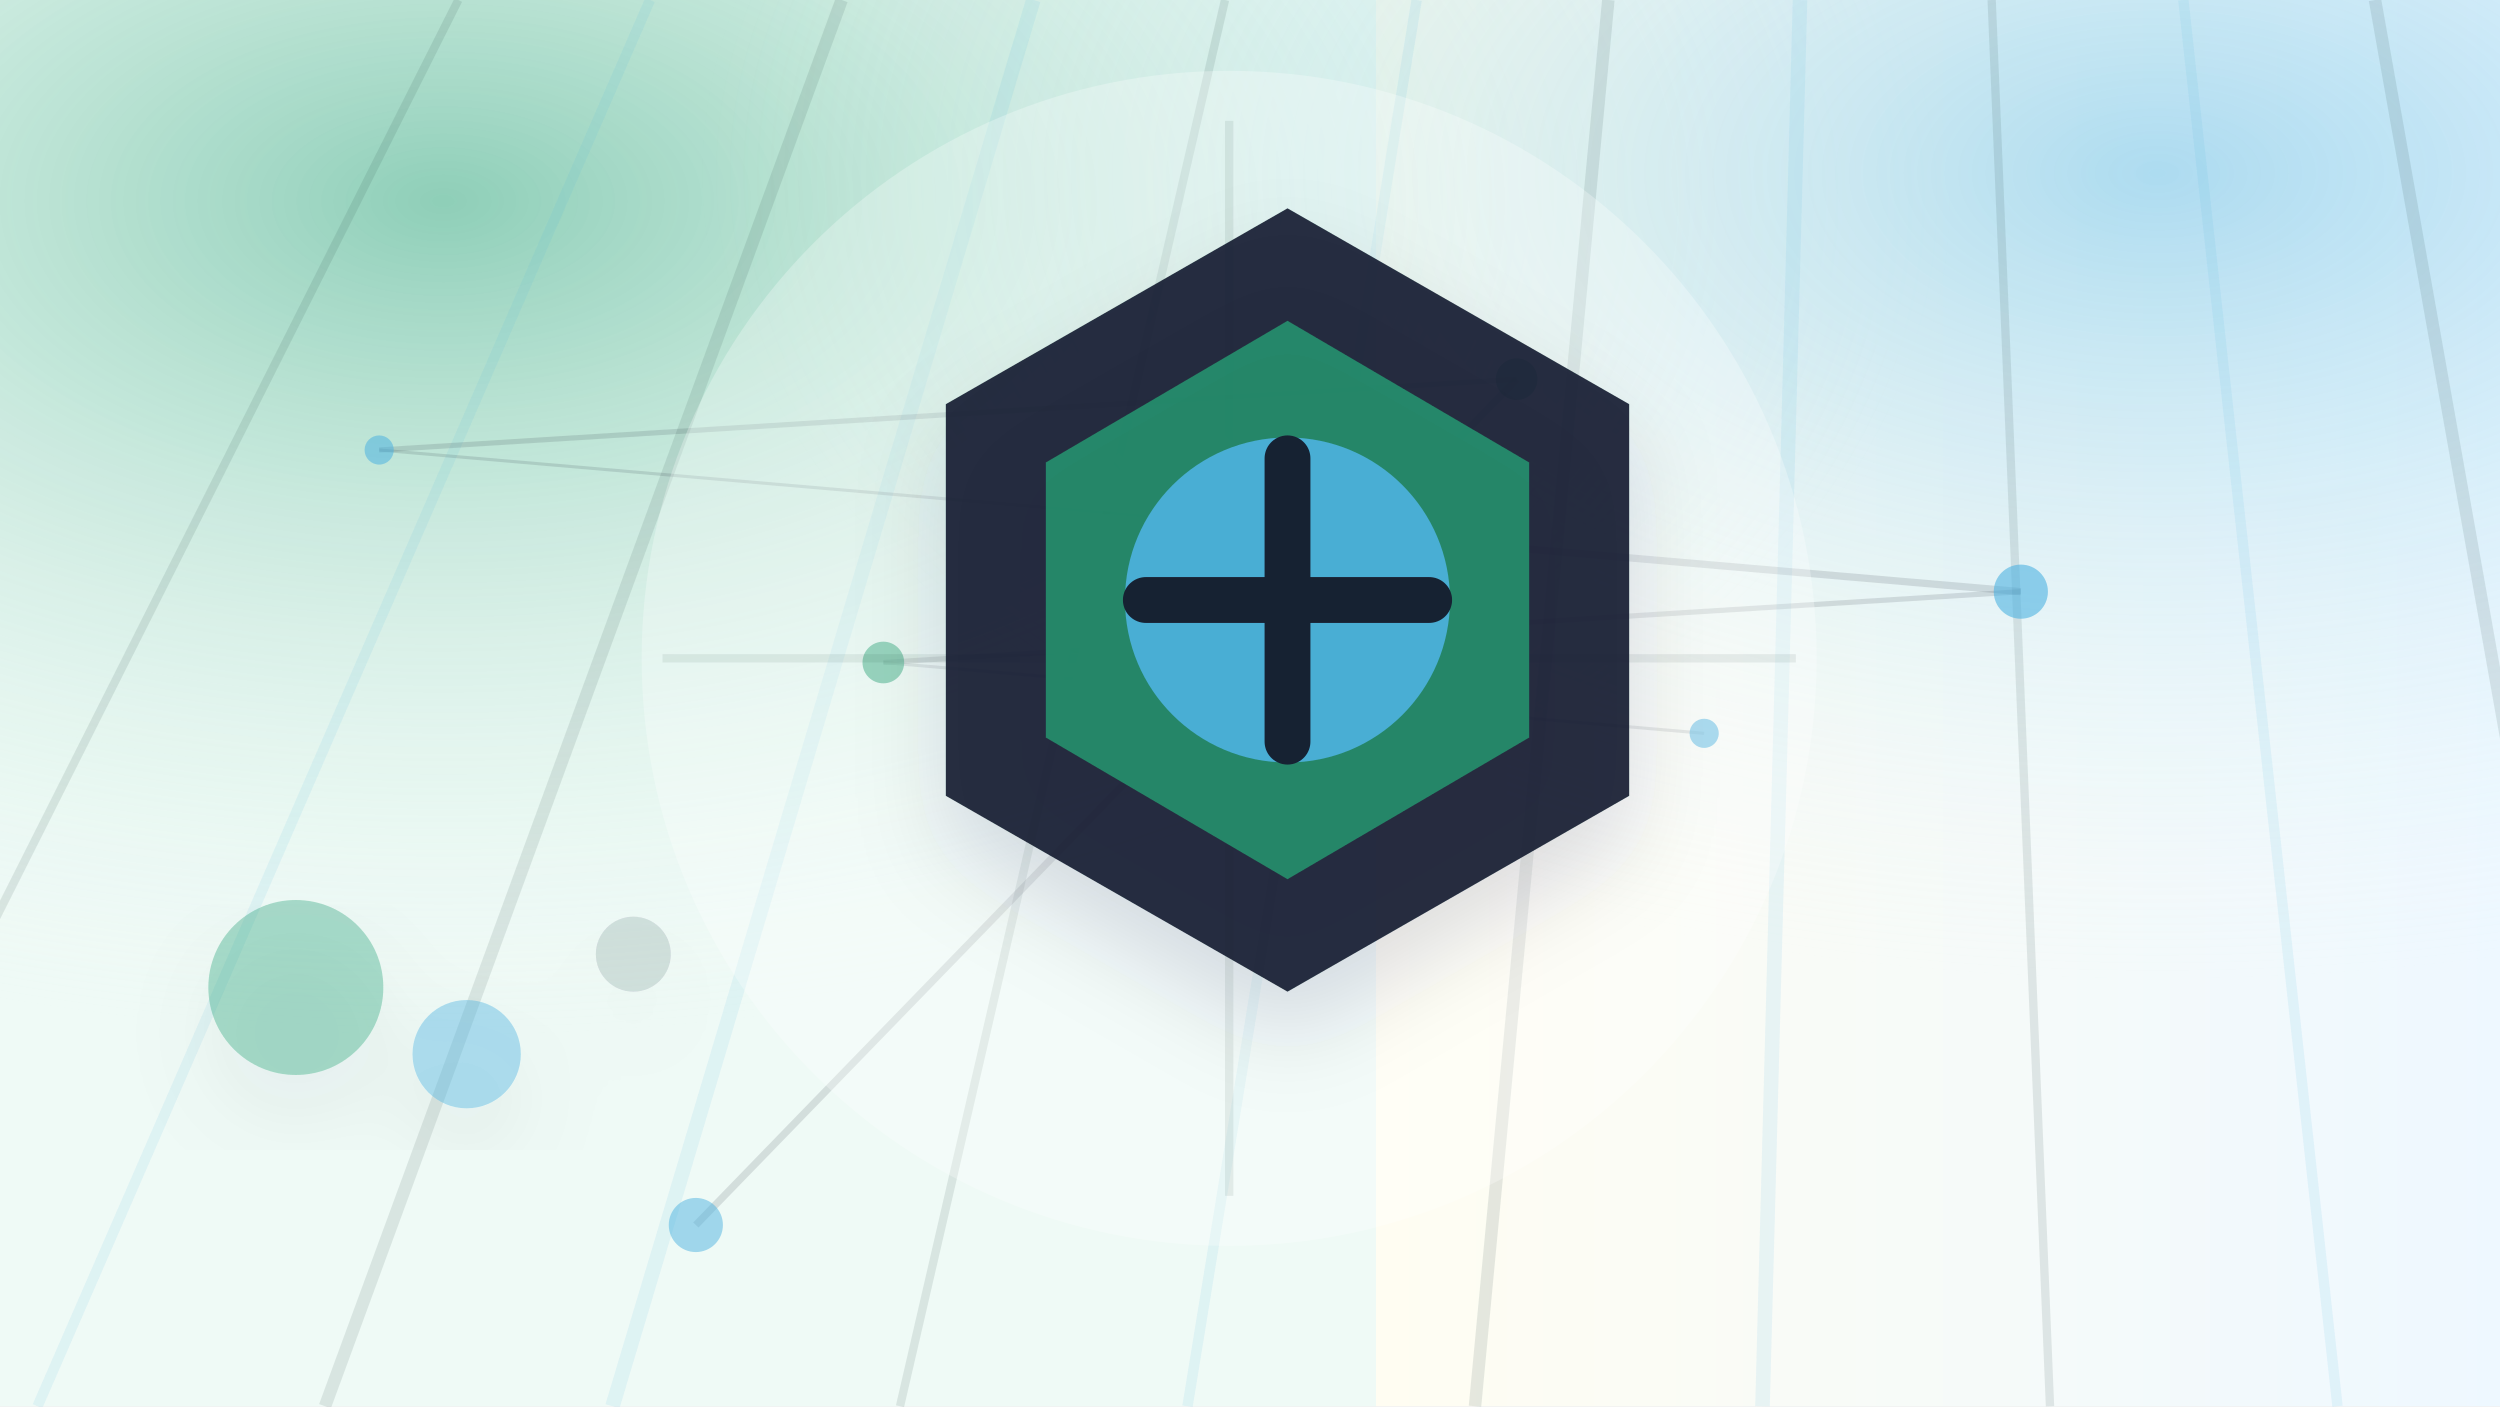
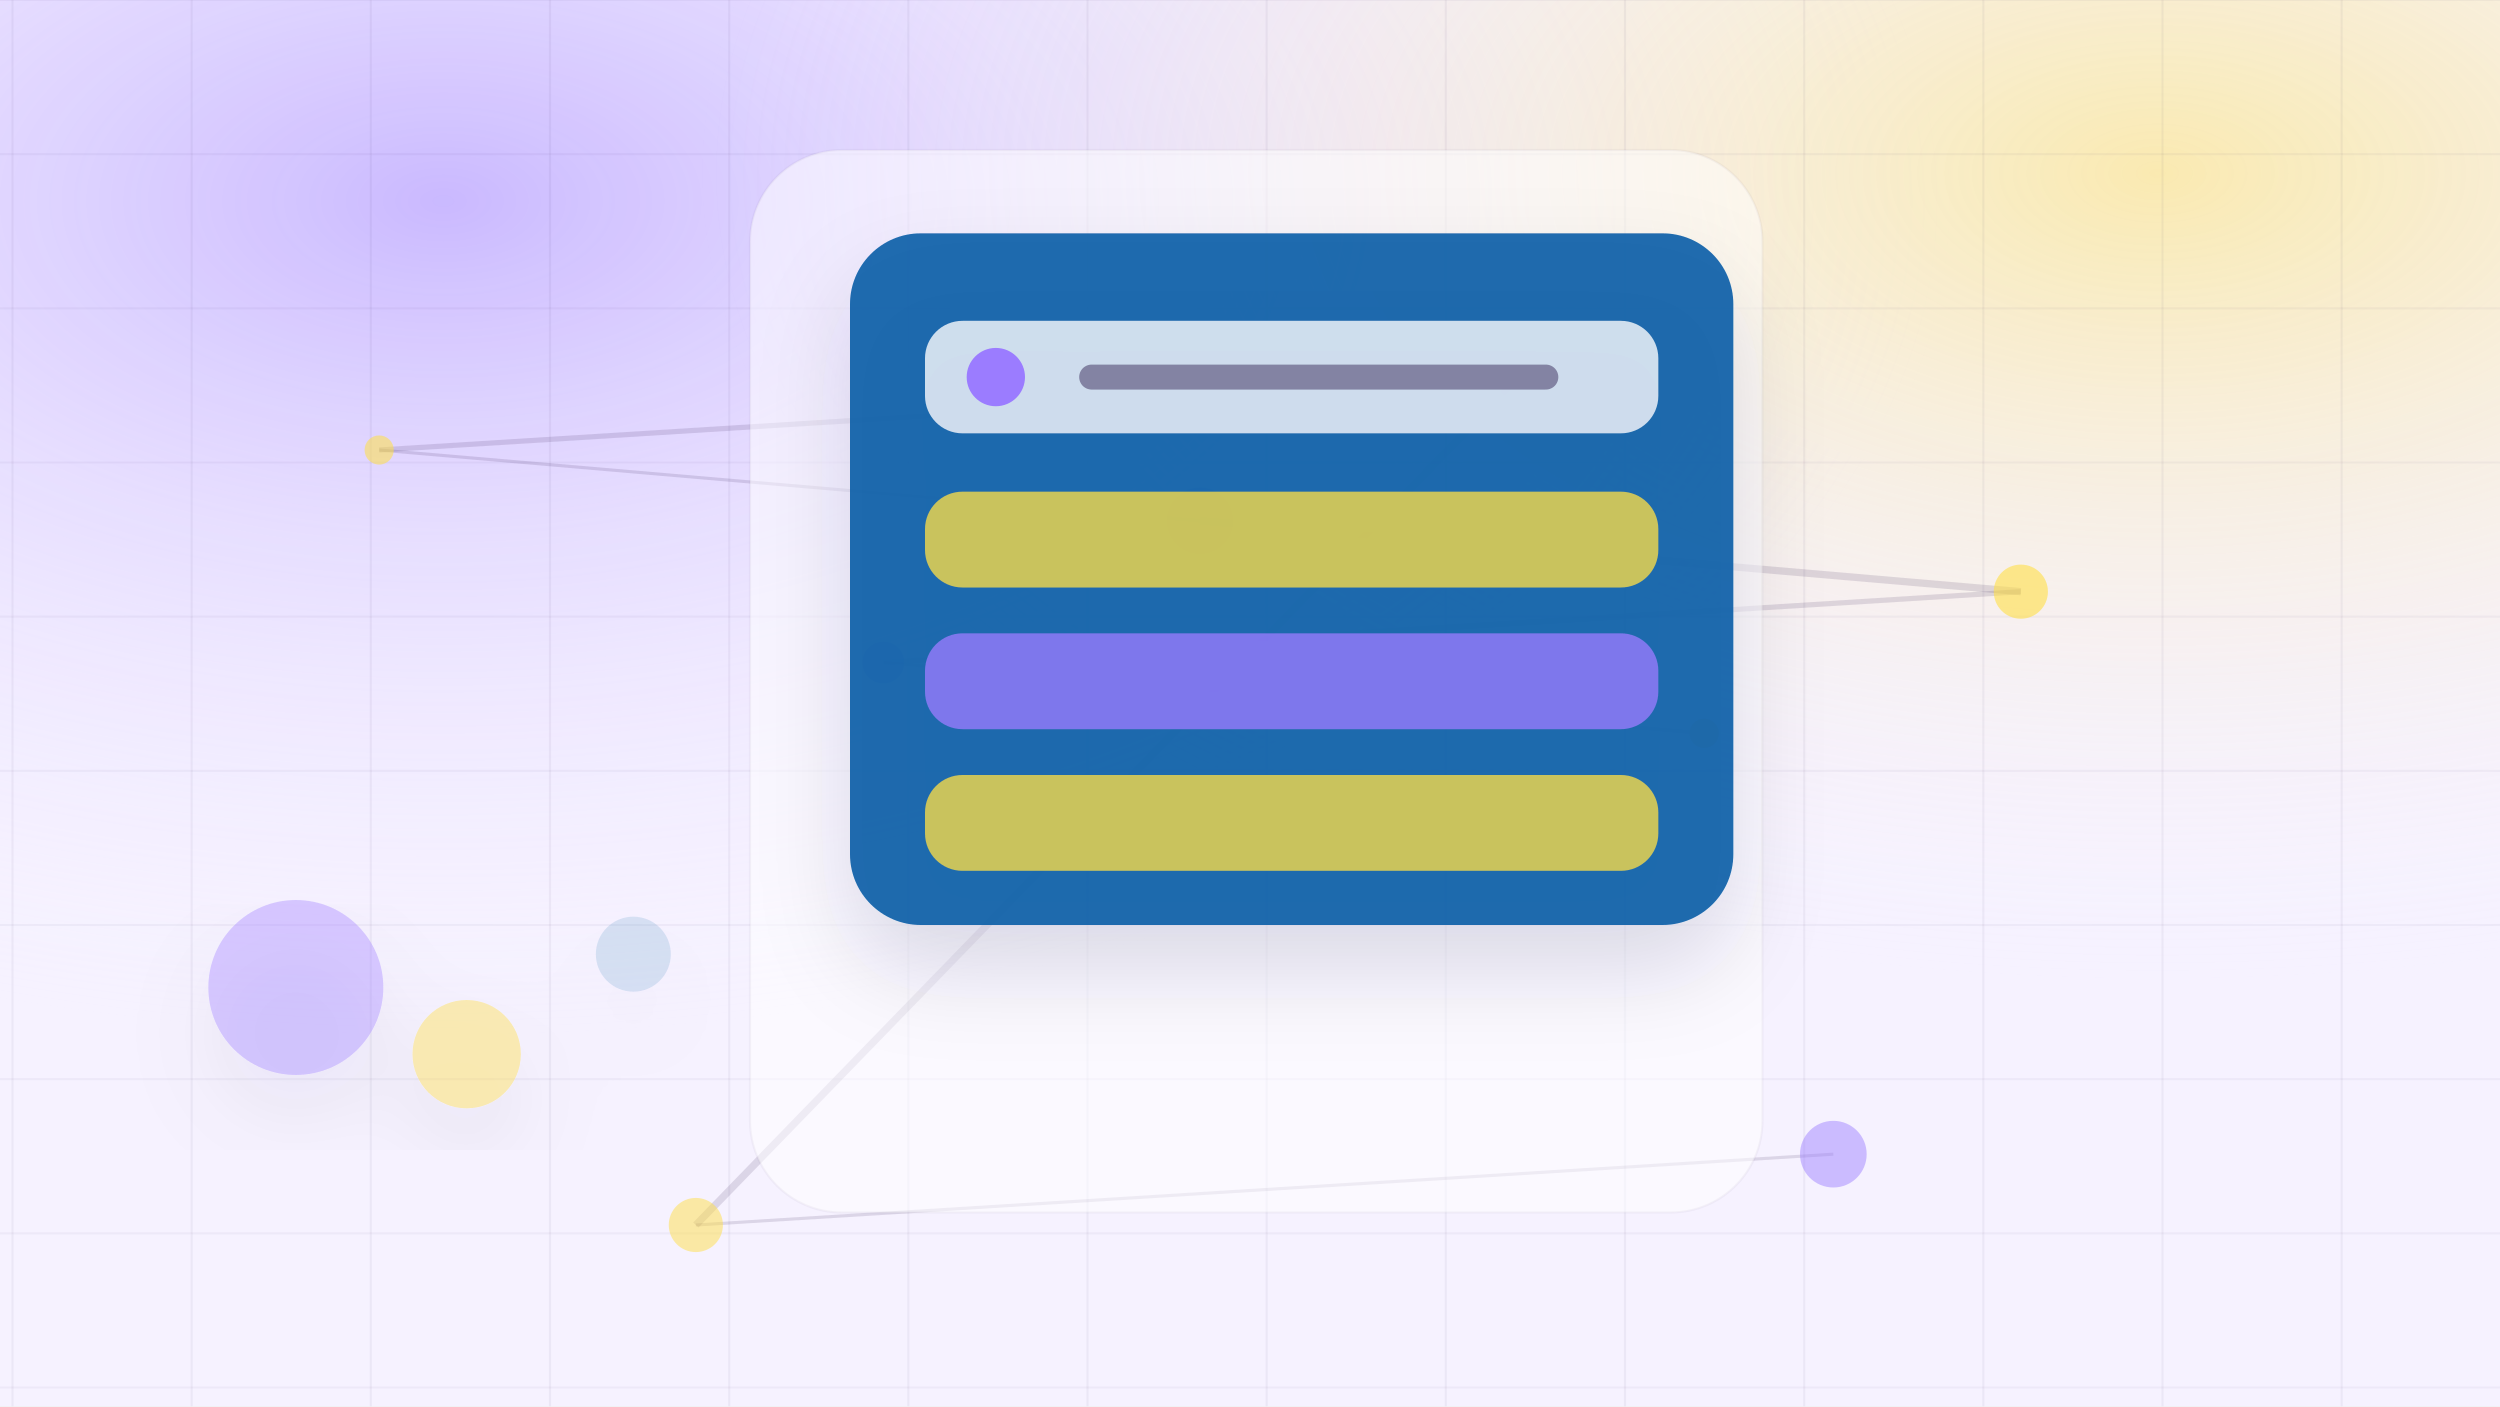
<svg xmlns="http://www.w3.org/2000/svg" width="1200" height="675" viewBox="0 0 1200 675" role="img" aria-labelledby="title desc">
  <defs>
    <radialGradient id="g1" cx="18%" cy="14%" r="60%">
-       <stop stop-color="#25a074" stop-opacity=".48" />
-       <stop offset="1" stop-color="#effaf6" stop-opacity="0" />
+       <stop stop-color="#9b7cff" stop-opacity=".48" />
+       <stop offset="1" stop-color="#f6f2ff" stop-opacity="0" />
    </radialGradient>
    <radialGradient id="g2" cx="86%" cy="12%" r="58%">
-       <stop stop-color="#4cb2e0" stop-opacity=".42" />
-       <stop offset="1" stop-color="#effaf6" stop-opacity="0" />
+       <stop stop-color="#ffdf45" stop-opacity=".42" />
+       <stop offset="1" stop-color="#f6f2ff" stop-opacity="0" />
    </radialGradient>
    <linearGradient id="split" x1="0" x2="1">
-       <stop stop-color="#effaf6" />
-       <stop offset=".55" stop-color="#effaf6" />
-       <stop offset=".55" stop-color="#fffdf2" />
-       <stop offset="1" stop-color="#eef8ff" />
+       <stop stop-color="#f6f2ff" />
+       <stop offset=".55" stop-color="#f6f2ff" />
+       <stop offset=".55" stop-color="#eef8ff" />
+       <stop offset="1" stop-color="#fff7d1" />
    </linearGradient>
    <filter id="shadow" x="-20%" y="-20%" width="140%" height="140%">
      <feDropShadow dx="0" dy="22" stdDeviation="22" flood-color="#12213a" flood-opacity=".14" />
    </filter>
  </defs>
-   <rect width="1200" height="675" fill="url(#split)" />
+   <rect width="1200" height="675" fill="#f6f2ff" />
  <rect width="1200" height="675" fill="url(#g1)" />
  <rect width="1200" height="675" fill="url(#g2)" />
  <g opacity=".9">
-     <path d="M-120 675  220 0" stroke="#12392f" stroke-opacity=".12" stroke-width="4" />
-     <path d="M18 675  312 0" stroke="#4cb2e0" stroke-opacity=".12" stroke-width="5" />
-     <path d="M156 675  404 0" stroke="#12392f" stroke-opacity=".12" stroke-width="6" />
-     <path d="M294 675  496 0" stroke="#4cb2e0" stroke-opacity=".12" stroke-width="7" />
-     <path d="M432 675  588 0" stroke="#12392f" stroke-opacity=".12" stroke-width="4" />
-     <path d="M570 675  680 0" stroke="#4cb2e0" stroke-opacity=".12" stroke-width="5" />
-     <path d="M708 675  772 0" stroke="#12392f" stroke-opacity=".12" stroke-width="6" />
-     <path d="M846 675  864 0" stroke="#4cb2e0" stroke-opacity=".12" stroke-width="7" />
-     <path d="M984 675  956 0" stroke="#12392f" stroke-opacity=".12" stroke-width="4" />
-     <path d="M1122 675  1048 0" stroke="#4cb2e0" stroke-opacity=".12" stroke-width="5" />
-     <path d="M1260 675  1140 0" stroke="#12392f" stroke-opacity=".12" stroke-width="6" />
+     <path d="M-80 0V675" stroke="#27144a" stroke-opacity=".055" />
+     <path d="M6 0V675" stroke="#27144a" stroke-opacity=".055" />
+     <path d="M92 0V675" stroke="#27144a" stroke-opacity=".055" />
+     <path d="M178 0V675" stroke="#27144a" stroke-opacity=".055" />
+     <path d="M264 0V675" stroke="#27144a" stroke-opacity=".055" />
+     <path d="M350 0V675" stroke="#27144a" stroke-opacity=".055" />
+     <path d="M436 0V675" stroke="#27144a" stroke-opacity=".055" />
+     <path d="M522 0V675" stroke="#27144a" stroke-opacity=".055" />
+     <path d="M608 0V675" stroke="#27144a" stroke-opacity=".055" />
+     <path d="M694 0V675" stroke="#27144a" stroke-opacity=".055" />
+     <path d="M780 0V675" stroke="#27144a" stroke-opacity=".055" />
+     <path d="M866 0V675" stroke="#27144a" stroke-opacity=".055" />
+     <path d="M952 0V675" stroke="#27144a" stroke-opacity=".055" />
+     <path d="M1038 0V675" stroke="#27144a" stroke-opacity=".055" />
+     <path d="M1124 0V675" stroke="#27144a" stroke-opacity=".055" />
+     <path d="M1210 0V675" stroke="#27144a" stroke-opacity=".055" />
+     <path d="M1296 0V675" stroke="#27144a" stroke-opacity=".055" />
+     <path d="M1382 0V675" stroke="#27144a" stroke-opacity=".055" />
+     <path d="M0 0H1200" stroke="#27144a" stroke-opacity=".045" />
+     <path d="M0 74H1200" stroke="#27144a" stroke-opacity=".045" />
+     <path d="M0 148H1200" stroke="#27144a" stroke-opacity=".045" />
+     <path d="M0 222H1200" stroke="#27144a" stroke-opacity=".045" />
+     <path d="M0 296H1200" stroke="#27144a" stroke-opacity=".045" />
+     <path d="M0 370H1200" stroke="#27144a" stroke-opacity=".045" />
+     <path d="M0 444H1200" stroke="#27144a" stroke-opacity=".045" />
+     <path d="M0 518H1200" stroke="#27144a" stroke-opacity=".045" />
+     <path d="M0 592H1200" stroke="#27144a" stroke-opacity=".045" />
+     <path d="M0 666H1200" stroke="#27144a" stroke-opacity=".045" />
  </g>
  <g>
-     <line x1="818" y1="352" x2="424" y2="318" stroke="#172033" stroke-opacity=".13" stroke-width="1.5" />
-     <line x1="424" y1="318" x2="970" y2="284" stroke="#172033" stroke-opacity=".13" stroke-width="2.5" />
-     <line x1="970" y1="284" x2="576" y2="250" stroke="#172033" stroke-opacity=".13" stroke-width="3.5" />
-     <line x1="576" y1="250" x2="182" y2="216" stroke="#172033" stroke-opacity=".13" stroke-width="1.5" />
-     <line x1="182" y1="216" x2="728" y2="182" stroke="#172033" stroke-opacity=".13" stroke-width="2.5" />
-     <line x1="728" y1="182" x2="334" y2="588" stroke="#172033" stroke-opacity=".13" stroke-width="3.5" />
-     <circle cx="818" cy="352" r="7" fill="#4cb2e0" opacity="0.64" />
-     <circle cx="424" cy="318" r="10" fill="#25a074" opacity="0.615" />
-     <circle cx="970" cy="284" r="13" fill="#4cb2e0" opacity="0.59" />
-     <circle cx="576" cy="250" r="16" fill="#25a074" opacity="0.565" />
-     <circle cx="182" cy="216" r="7" fill="#4cb2e0" opacity="0.54" />
-     <circle cx="728" cy="182" r="10" fill="#25a074" opacity="0.515" />
-     <circle cx="334" cy="588" r="13" fill="#4cb2e0" opacity="0.49" />
+     <line x1="818" y1="352" x2="424" y2="318" stroke="#27144a" stroke-opacity=".13" stroke-width="1.5" />
+     <line x1="424" y1="318" x2="970" y2="284" stroke="#27144a" stroke-opacity=".13" stroke-width="2.5" />
+     <line x1="970" y1="284" x2="576" y2="250" stroke="#27144a" stroke-opacity=".13" stroke-width="3.5" />
+     <line x1="576" y1="250" x2="182" y2="216" stroke="#27144a" stroke-opacity=".13" stroke-width="1.5" />
+     <line x1="182" y1="216" x2="728" y2="182" stroke="#27144a" stroke-opacity=".13" stroke-width="2.5" />
+     <line x1="728" y1="182" x2="334" y2="588" stroke="#27144a" stroke-opacity=".13" stroke-width="3.5" />
+     <line x1="334" y1="588" x2="880" y2="554" stroke="#27144a" stroke-opacity=".13" stroke-width="1.5" />
+     <circle cx="818" cy="352" r="7" fill="#ffdf45" opacity="0.64" />
+     <circle cx="424" cy="318" r="10" fill="#9b7cff" opacity="0.615" />
+     <circle cx="970" cy="284" r="13" fill="#ffdf45" opacity="0.59" />
+     <circle cx="576" cy="250" r="16" fill="#9b7cff" opacity="0.565" />
+     <circle cx="182" cy="216" r="7" fill="#ffdf45" opacity="0.54" />
+     <circle cx="728" cy="182" r="10" fill="#9b7cff" opacity="0.515" />
+     <circle cx="334" cy="588" r="13" fill="#ffdf45" opacity="0.49" />
+     <circle cx="880" cy="554" r="16" fill="#9b7cff" opacity="0.465" />
  </g>
  <g transform="translate(-300 0)">
-     <circle cx="890" cy="316" r="282" fill="#fff" opacity=".28" />
-     <path d="M618 316h544M890 58v516" stroke="#12392f" stroke-opacity=".08" stroke-width="4" />
+     <rect x="660" y="72" width="486" height="510" rx="44" fill="#fff" opacity=".52" stroke="#27144a" stroke-opacity=".08" />
  </g>
  <g transform="translate(-300 0)" filter="url(#shadow)">
-     <g transform="translate(728 100)">
-       <polygon points="190,0 354,94 354,282 190,376 26,282 26,94" fill="#172033" opacity=".92" />
-       <polygon points="190,54 306,122 306,254 190,322 74,254 74,122" fill="#25a074" opacity=".78" />
-       <circle cx="190" cy="188" r="78" fill="#4cb2e0" opacity=".9" />
-       <path d="M190 120v136M122 188h136" stroke="#172033" stroke-width="22" stroke-linecap="round" />
+     <g transform="translate(708 112)">
+       <rect x="0" y="0" width="424" height="332" rx="34" fill="#0f5fa8" opacity=".92" />
+       <rect x="36" y="42" width="352" height="54" rx="18" fill="#fff" opacity=".78" />
+       <circle cx="70" cy="69" r="14" fill="#9b7cff" />
+       <path d="M116 69h218" stroke="#27144a" stroke-width="12" stroke-linecap="round" opacity=".45" />
+       <rect x="36" y="124" width="352" height="46" rx="18" fill="#ffdf45" opacity=".76" />
+       <rect x="36" y="192" width="352" height="46" rx="18" fill="#9b7cff" opacity=".76" />
+       <rect x="36" y="260" width="352" height="46" rx="18" fill="#ffdf45" opacity=".76" />
    </g>
  </g>
  <g filter="url(#shadow)" opacity=".82">
-     <circle cx="142" cy="474" r="42" fill="#25a074" opacity=".44" />
-     <circle cx="224" cy="506" r="26" fill="#4cb2e0" opacity=".5" />
-     <circle cx="304" cy="458" r="18" fill="#172033" opacity=".16" />
+     <circle cx="142" cy="474" r="42" fill="#9b7cff" opacity=".44" />
+     <circle cx="224" cy="506" r="26" fill="#ffdf45" opacity=".5" />
+     <circle cx="304" cy="458" r="18" fill="#0f5fa8" opacity=".16" />
  </g>
</svg>
